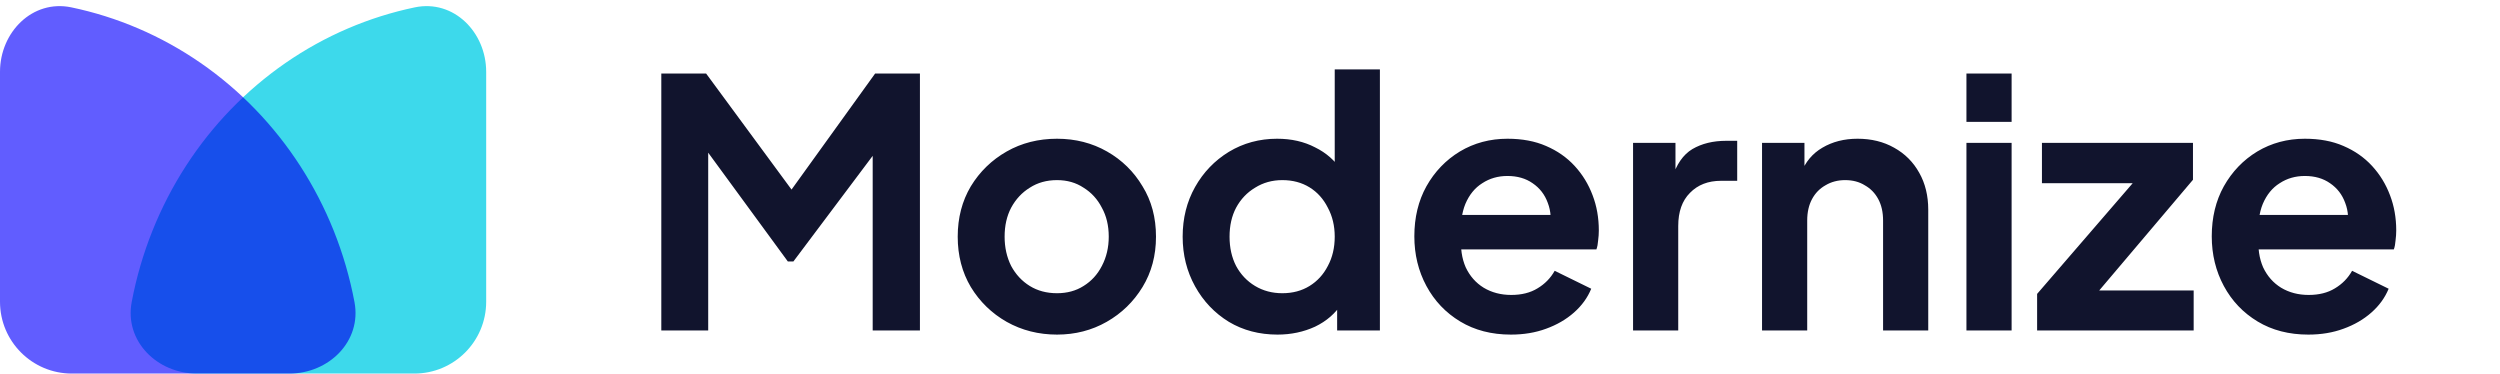
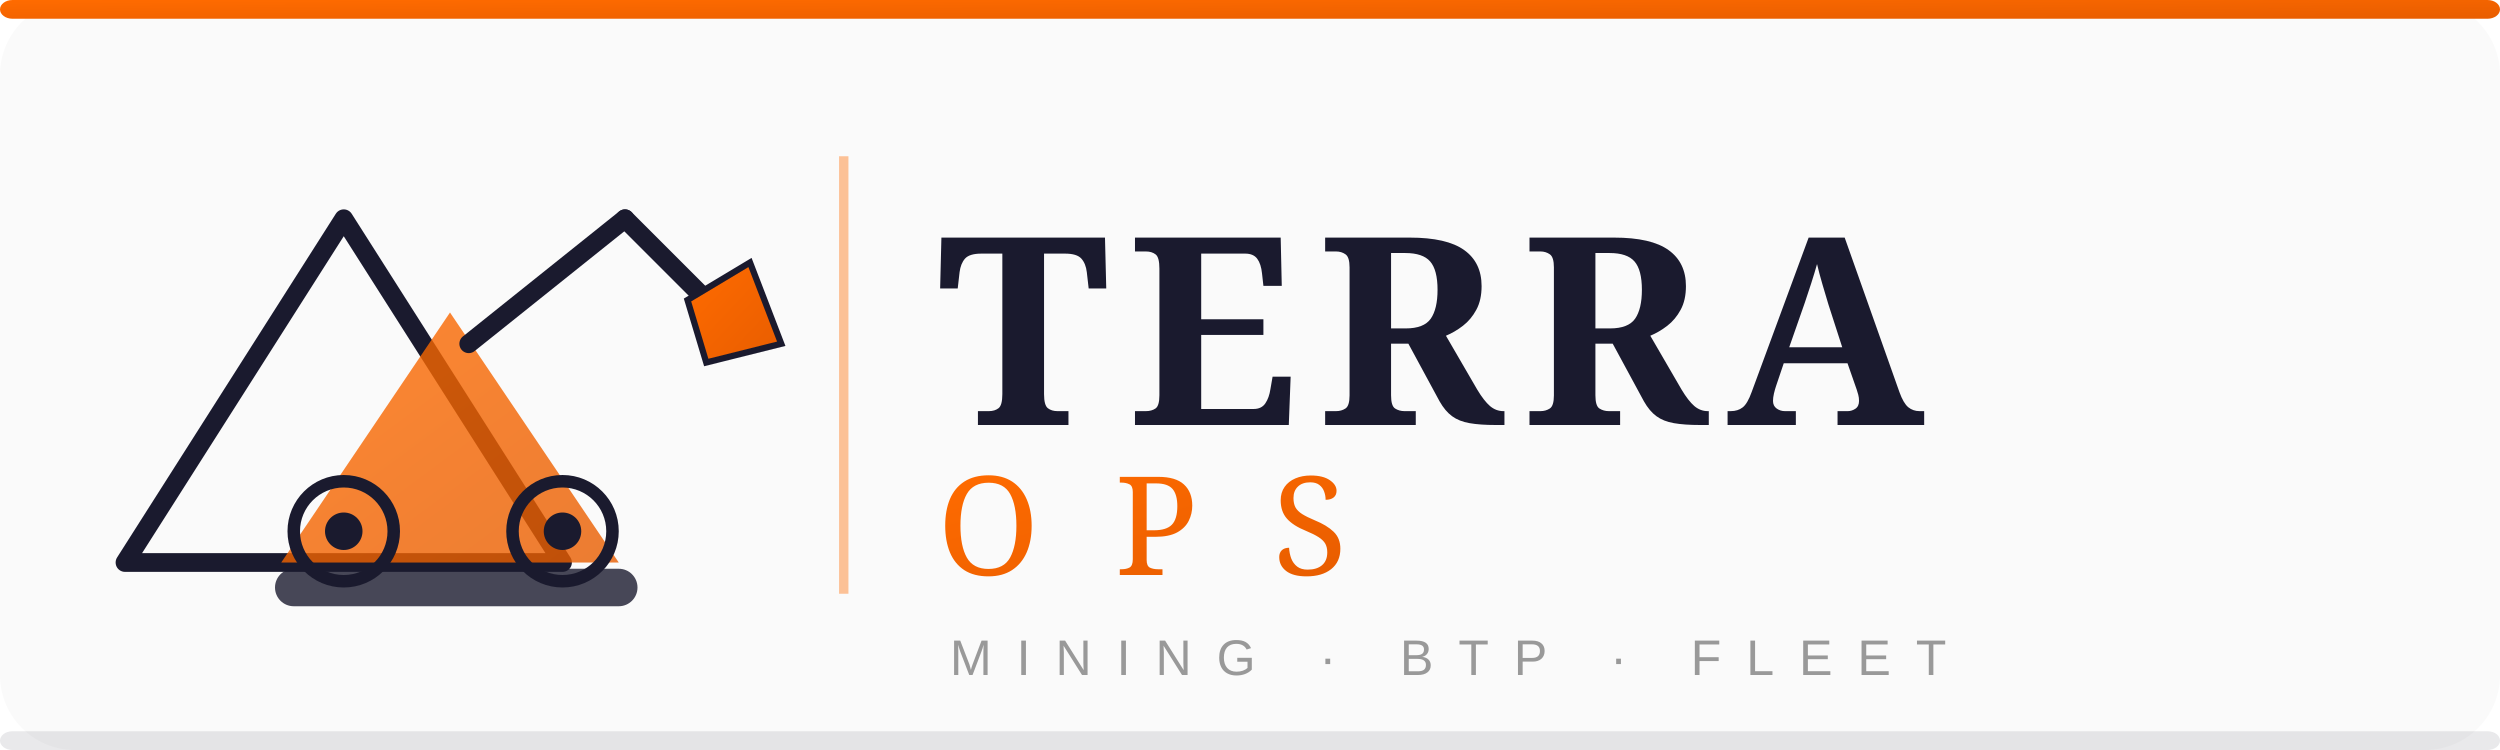
- <svg xmlns="http://www.w3.org/2000/svg" width="174" height="26" viewBox="0 0 174 26" fill="none">
-   <path d="M46.027 23V5.12H49.147L55.843 14.216H54.355L60.907 5.12H64.027V23H60.739V8.84L62.011 9.152L55.219 18.2H54.835L48.211 9.152L49.291 8.84V23H46.027ZM73.569 23.288C72.289 23.288 71.121 22.992 70.065 22.4C69.025 21.808 68.193 21 67.569 19.976C66.961 18.952 66.657 17.784 66.657 16.472C66.657 15.16 66.961 13.992 67.569 12.968C68.193 11.944 69.025 11.136 70.065 10.544C71.105 9.952 72.273 9.656 73.569 9.656C74.849 9.656 76.009 9.952 77.049 10.544C78.089 11.136 78.913 11.944 79.521 12.968C80.145 13.976 80.457 15.144 80.457 16.472C80.457 17.784 80.145 18.952 79.521 19.976C78.897 21 78.065 21.808 77.025 22.4C75.985 22.992 74.833 23.288 73.569 23.288ZM73.569 20.408C74.273 20.408 74.889 20.24 75.417 19.904C75.961 19.568 76.385 19.104 76.689 18.512C77.009 17.904 77.169 17.224 77.169 16.472C77.169 15.704 77.009 15.032 76.689 14.456C76.385 13.864 75.961 13.4 75.417 13.064C74.889 12.712 74.273 12.536 73.569 12.536C72.849 12.536 72.217 12.712 71.673 13.064C71.129 13.4 70.697 13.864 70.377 14.456C70.073 15.032 69.921 15.704 69.921 16.472C69.921 17.224 70.073 17.904 70.377 18.512C70.697 19.104 71.129 19.568 71.673 19.904C72.217 20.24 72.849 20.408 73.569 20.408ZM88.913 23.288C87.649 23.288 86.521 22.992 85.529 22.4C84.537 21.792 83.753 20.968 83.177 19.928C82.601 18.888 82.313 17.736 82.313 16.472C82.313 15.192 82.601 14.04 83.177 13.016C83.753 11.992 84.537 11.176 85.529 10.568C86.537 9.96 87.657 9.656 88.889 9.656C89.881 9.656 90.761 9.856 91.529 10.256C92.313 10.64 92.929 11.184 93.377 11.888L92.897 12.536V4.832H96.041V23H93.065V20.48L93.401 21.104C92.953 21.808 92.329 22.352 91.529 22.736C90.729 23.104 89.857 23.288 88.913 23.288ZM89.249 20.408C89.969 20.408 90.601 20.24 91.145 19.904C91.689 19.568 92.113 19.104 92.417 18.512C92.737 17.92 92.897 17.24 92.897 16.472C92.897 15.72 92.737 15.048 92.417 14.456C92.113 13.848 91.689 13.376 91.145 13.04C90.601 12.704 89.969 12.536 89.249 12.536C88.545 12.536 87.913 12.712 87.353 13.064C86.793 13.4 86.353 13.864 86.033 14.456C85.729 15.032 85.577 15.704 85.577 16.472C85.577 17.24 85.729 17.92 86.033 18.512C86.353 19.104 86.793 19.568 87.353 19.904C87.913 20.24 88.545 20.408 89.249 20.408ZM105.158 23.288C103.814 23.288 102.638 22.984 101.63 22.376C100.622 21.768 99.838 20.944 99.278 19.904C98.718 18.864 98.438 17.712 98.438 16.448C98.438 15.136 98.718 13.976 99.278 12.968C99.854 11.944 100.63 11.136 101.606 10.544C102.598 9.952 103.702 9.656 104.918 9.656C105.942 9.656 106.838 9.824 107.606 10.16C108.39 10.496 109.054 10.96 109.598 11.552C110.142 12.144 110.558 12.824 110.846 13.592C111.134 14.344 111.278 15.16 111.278 16.04C111.278 16.264 111.262 16.496 111.23 16.736C111.214 16.976 111.174 17.184 111.11 17.36H101.03V14.96H109.334L107.846 16.088C107.99 15.352 107.95 14.696 107.726 14.12C107.518 13.544 107.166 13.088 106.67 12.752C106.19 12.416 105.606 12.248 104.918 12.248C104.262 12.248 103.678 12.416 103.166 12.752C102.654 13.072 102.262 13.552 101.99 14.192C101.734 14.816 101.638 15.576 101.702 16.472C101.638 17.272 101.742 17.984 102.014 18.608C102.302 19.216 102.718 19.688 103.262 20.024C103.822 20.36 104.462 20.528 105.182 20.528C105.902 20.528 106.51 20.376 107.006 20.072C107.518 19.768 107.918 19.36 108.206 18.848L110.75 20.096C110.494 20.72 110.094 21.272 109.55 21.752C109.006 22.232 108.358 22.608 107.606 22.88C106.87 23.152 106.054 23.288 105.158 23.288ZM113.661 23V9.944H116.613V12.848L116.373 12.416C116.677 11.44 117.149 10.76 117.789 10.376C118.445 9.992 119.229 9.8 120.141 9.8H120.909V12.584H119.781C118.885 12.584 118.165 12.864 117.621 13.424C117.077 13.968 116.805 14.736 116.805 15.728V23H113.661ZM122.638 23V9.944H125.59V12.512L125.35 12.056C125.654 11.272 126.15 10.68 126.838 10.28C127.542 9.864 128.358 9.656 129.286 9.656C130.246 9.656 131.094 9.864 131.83 10.28C132.582 10.696 133.166 11.28 133.582 12.032C133.998 12.768 134.206 13.624 134.206 14.6V23H131.062V15.344C131.062 14.768 130.95 14.272 130.726 13.856C130.502 13.44 130.19 13.12 129.79 12.896C129.406 12.656 128.95 12.536 128.422 12.536C127.91 12.536 127.454 12.656 127.054 12.896C126.654 13.12 126.342 13.44 126.118 13.856C125.894 14.272 125.782 14.768 125.782 15.344V23H122.638ZM136.864 23V9.944H140.008V23H136.864ZM136.864 8.48V5.12H140.008V8.48H136.864ZM141.783 23V20.456L149.367 11.672L149.847 12.752H142.119V9.944H152.631V12.512L145.191 21.296L144.711 20.216H152.679V23H141.783ZM160.658 23.288C159.314 23.288 158.138 22.984 157.13 22.376C156.122 21.768 155.338 20.944 154.778 19.904C154.218 18.864 153.938 17.712 153.938 16.448C153.938 15.136 154.218 13.976 154.778 12.968C155.354 11.944 156.13 11.136 157.106 10.544C158.098 9.952 159.202 9.656 160.418 9.656C161.442 9.656 162.338 9.824 163.106 10.16C163.89 10.496 164.554 10.96 165.098 11.552C165.642 12.144 166.058 12.824 166.346 13.592C166.634 14.344 166.778 15.16 166.778 16.04C166.778 16.264 166.762 16.496 166.73 16.736C166.714 16.976 166.674 17.184 166.61 17.36H156.53V14.96H164.834L163.346 16.088C163.49 15.352 163.45 14.696 163.226 14.12C163.018 13.544 162.666 13.088 162.17 12.752C161.69 12.416 161.106 12.248 160.418 12.248C159.762 12.248 159.178 12.416 158.666 12.752C158.154 13.072 157.762 13.552 157.49 14.192C157.234 14.816 157.138 15.576 157.202 16.472C157.138 17.272 157.242 17.984 157.514 18.608C157.802 19.216 158.218 19.688 158.762 20.024C159.322 20.36 159.962 20.528 160.682 20.528C161.402 20.528 162.01 20.376 162.506 20.072C163.018 19.768 163.418 19.36 163.706 18.848L166.25 20.096C165.994 20.72 165.594 21.272 165.05 21.752C164.506 22.232 163.858 22.608 163.106 22.88C162.37 23.152 161.554 23.288 160.658 23.288Z" fill="#11142D" />
-   <path d="M20.137 26C22.898 26 25.184 23.742 24.673 21.029C24.353 19.327 23.868 17.659 23.224 16.05C21.96 12.896 20.109 10.03 17.774 7.615C15.44 5.201 12.669 3.286 9.619 1.979C8.114 1.334 6.555 0.844 4.965 0.512C2.262 -0.051 0 2.239 0 5V21C0 23.761 2.239 26 5 26H20.137Z" fill="#615DFF" />
-   <g style="mix-blend-mode:multiply">
-     <path d="M13.701 26C10.94 26 8.654 23.742 9.165 21.029C9.485 19.327 9.97 17.659 10.615 16.05C11.878 12.896 13.729 10.03 16.064 7.615C18.398 5.201 21.169 3.286 24.219 1.979C25.724 1.334 27.283 0.844 28.873 0.512C31.577 -0.051 33.838 2.239 33.838 5V21C33.838 23.761 31.6 26 28.838 26H13.701Z" fill="#3DD9EB" />
-   </g>
+ <svg xmlns="http://www.w3.org/2000/svg" viewBox="0 0 400 120" width="250" height="75">
+   <defs>
+     <linearGradient id="gold2" x1="0%" y1="0%" x2="100%" y2="100%">
+       <stop offset="0%" style="stop-color:#FF6B00" />
+       <stop offset="100%" style="stop-color:#E85D00" />
+     </linearGradient>
+   </defs>
+   <rect width="400" height="120" rx="12" fill="#FAFAFA" />
+   <rect x="0" y="0" width="400" height="3" rx="2" fill="url(#gold2)" />
+   <rect x="0" y="117" width="400" height="3" rx="2" fill="#1a1a2e" opacity="0.1" />
+   <polygon points="20,90 55,35 90,90" fill="none" stroke="#1a1a2e" stroke-width="3" stroke-linejoin="round" />
+   <polygon points="45,90 72,50 99,90" fill="url(#gold2)" opacity="0.8" />
+   <line x1="75" y1="55" x2="100" y2="35" stroke="#1a1a2e" stroke-width="3" stroke-linecap="round" />
+   <line x1="100" y1="35" x2="115" y2="50" stroke="#1a1a2e" stroke-width="3" stroke-linecap="round" />
+   <path d="M110,48 L120,42 L125,55 L113,58 Z" fill="url(#gold2)" stroke="#1a1a2e" stroke-width="1" />
+   <circle cx="55" cy="85" r="8" fill="none" stroke="#1a1a2e" stroke-width="2" />
+   <circle cx="55" cy="85" r="3" fill="#1a1a2e" />
+   <circle cx="90" cy="85" r="8" fill="none" stroke="#1a1a2e" stroke-width="2" />
+   <circle cx="90" cy="85" r="3" fill="#1a1a2e" />
+   <rect x="44" y="91" width="58" height="6" rx="3" fill="#1a1a2e" opacity="0.8" />
+   <line x1="135" y1="25" x2="135" y2="95" stroke="#FF6B00" stroke-width="1.5" opacity="0.4" />
+   <text x="150" y="68" font-family="Georgia,serif" font-size="42" font-weight="700" letter-spacing="3" fill="#1a1a2e">TERRA</text>
+   <text x="150" y="92" font-family="Georgia,serif" font-size="22" font-weight="400" letter-spacing="12" fill="url(#gold2)">OPS</text>
+   <text x="152" y="108" font-family="Arial,sans-serif" font-size="8" letter-spacing="4" fill="#999">MINING · BTP · FLEET</text>
</svg>
